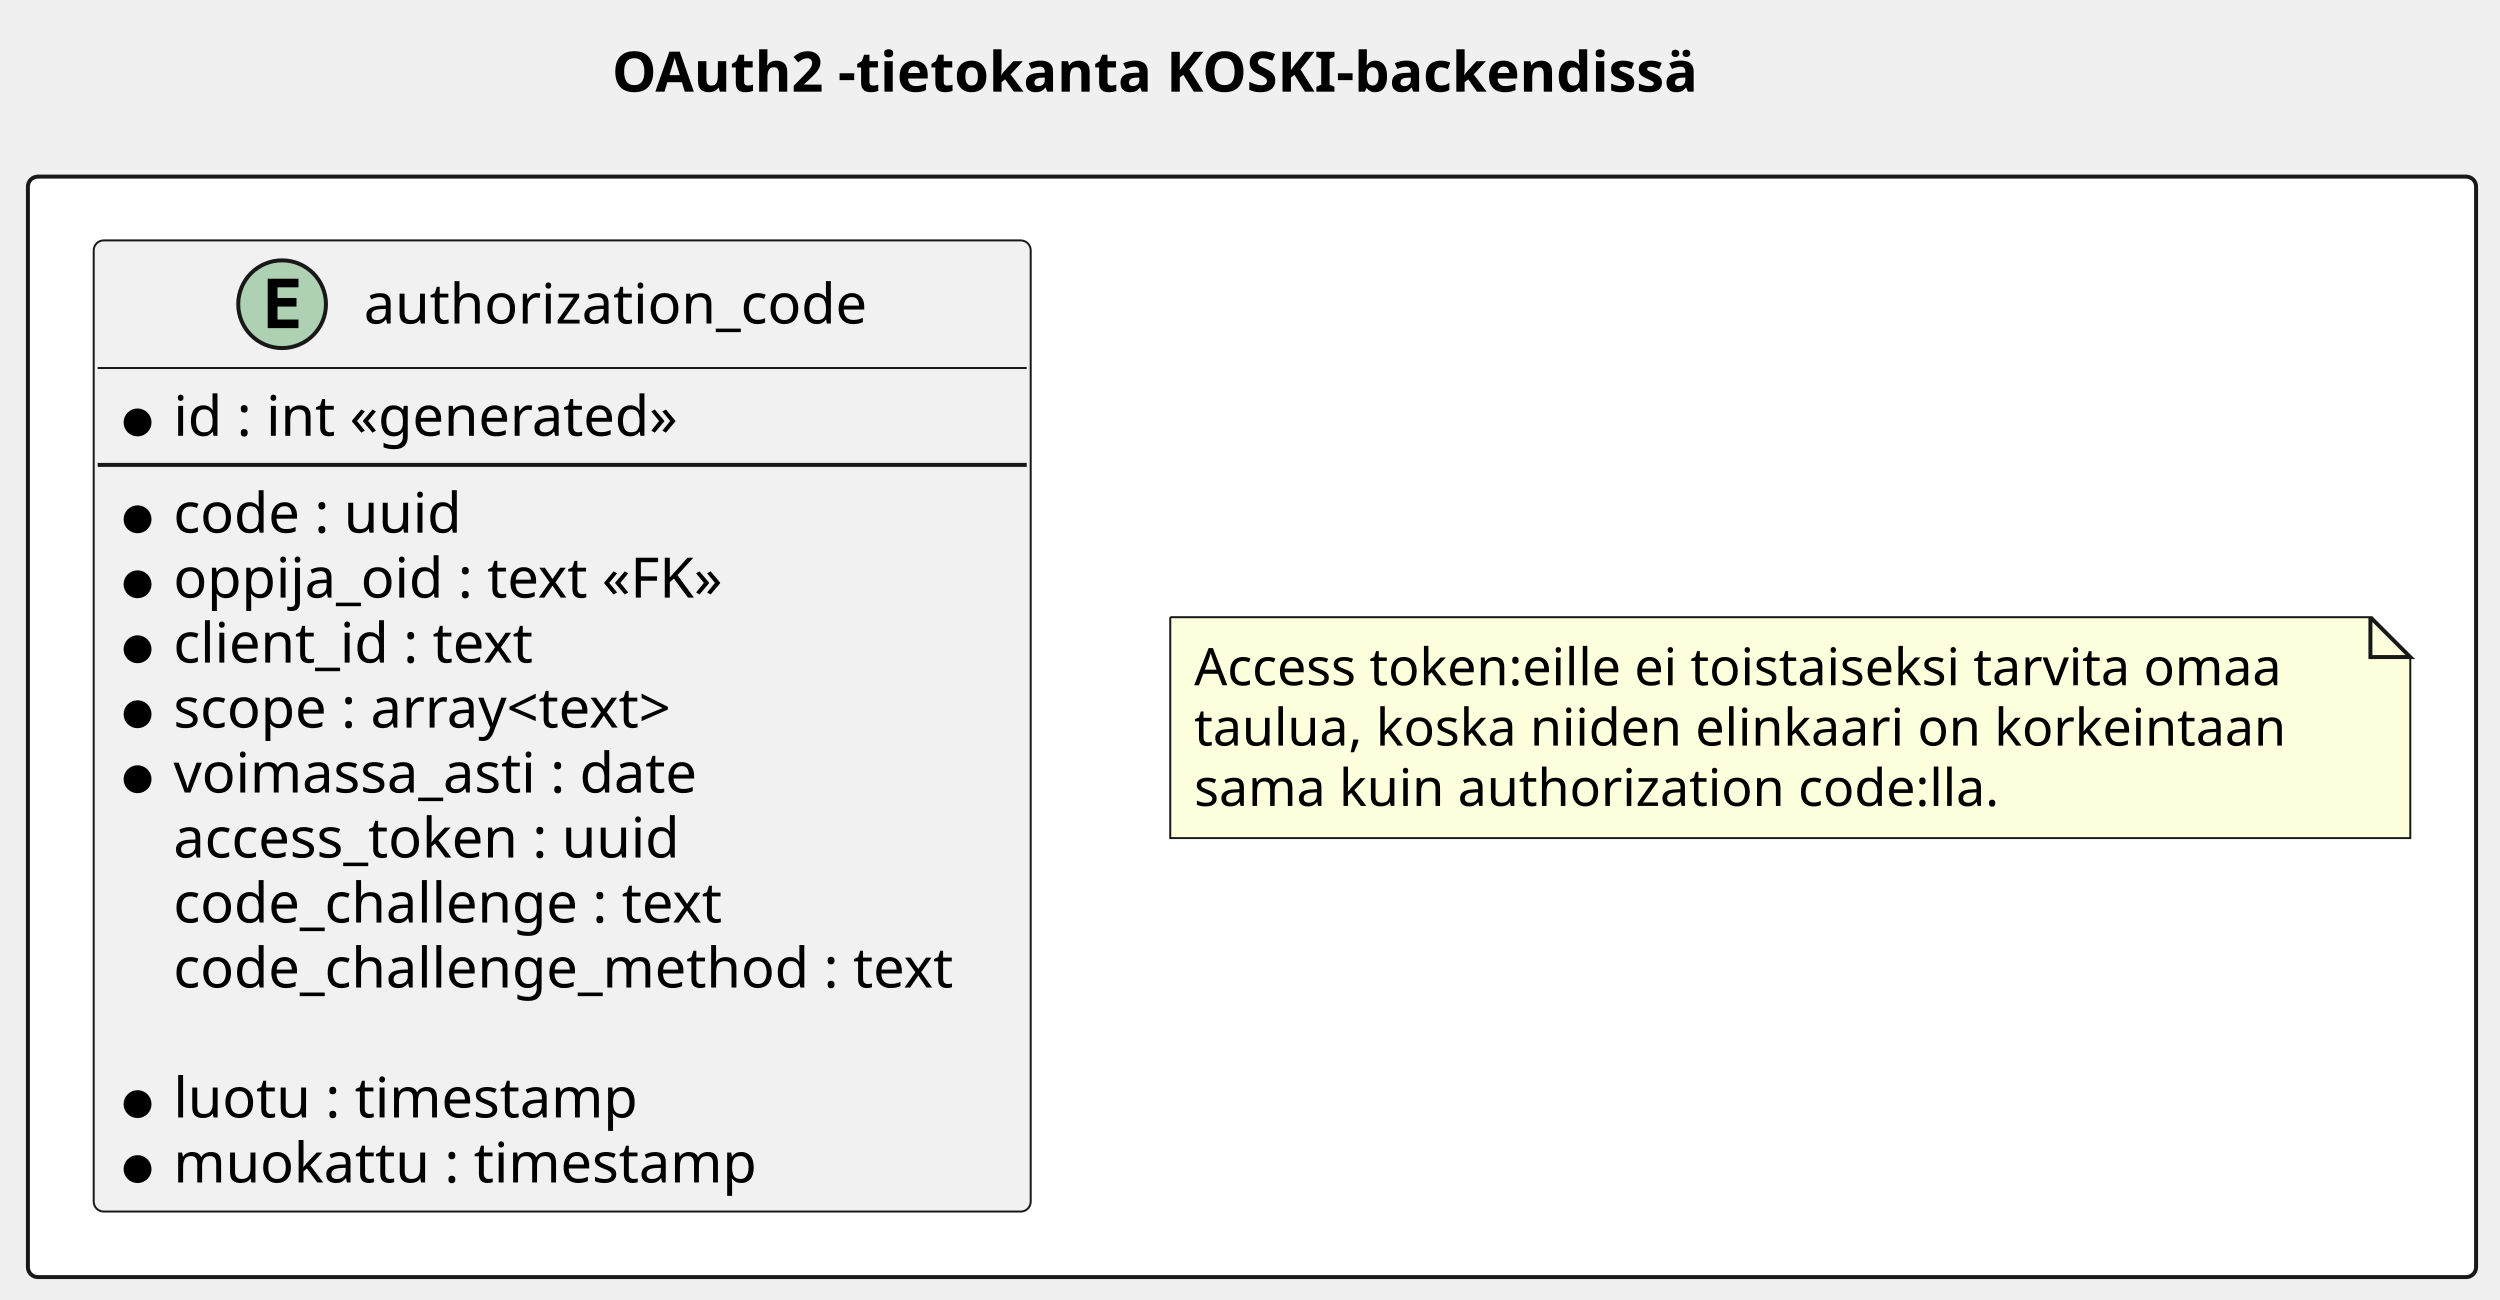
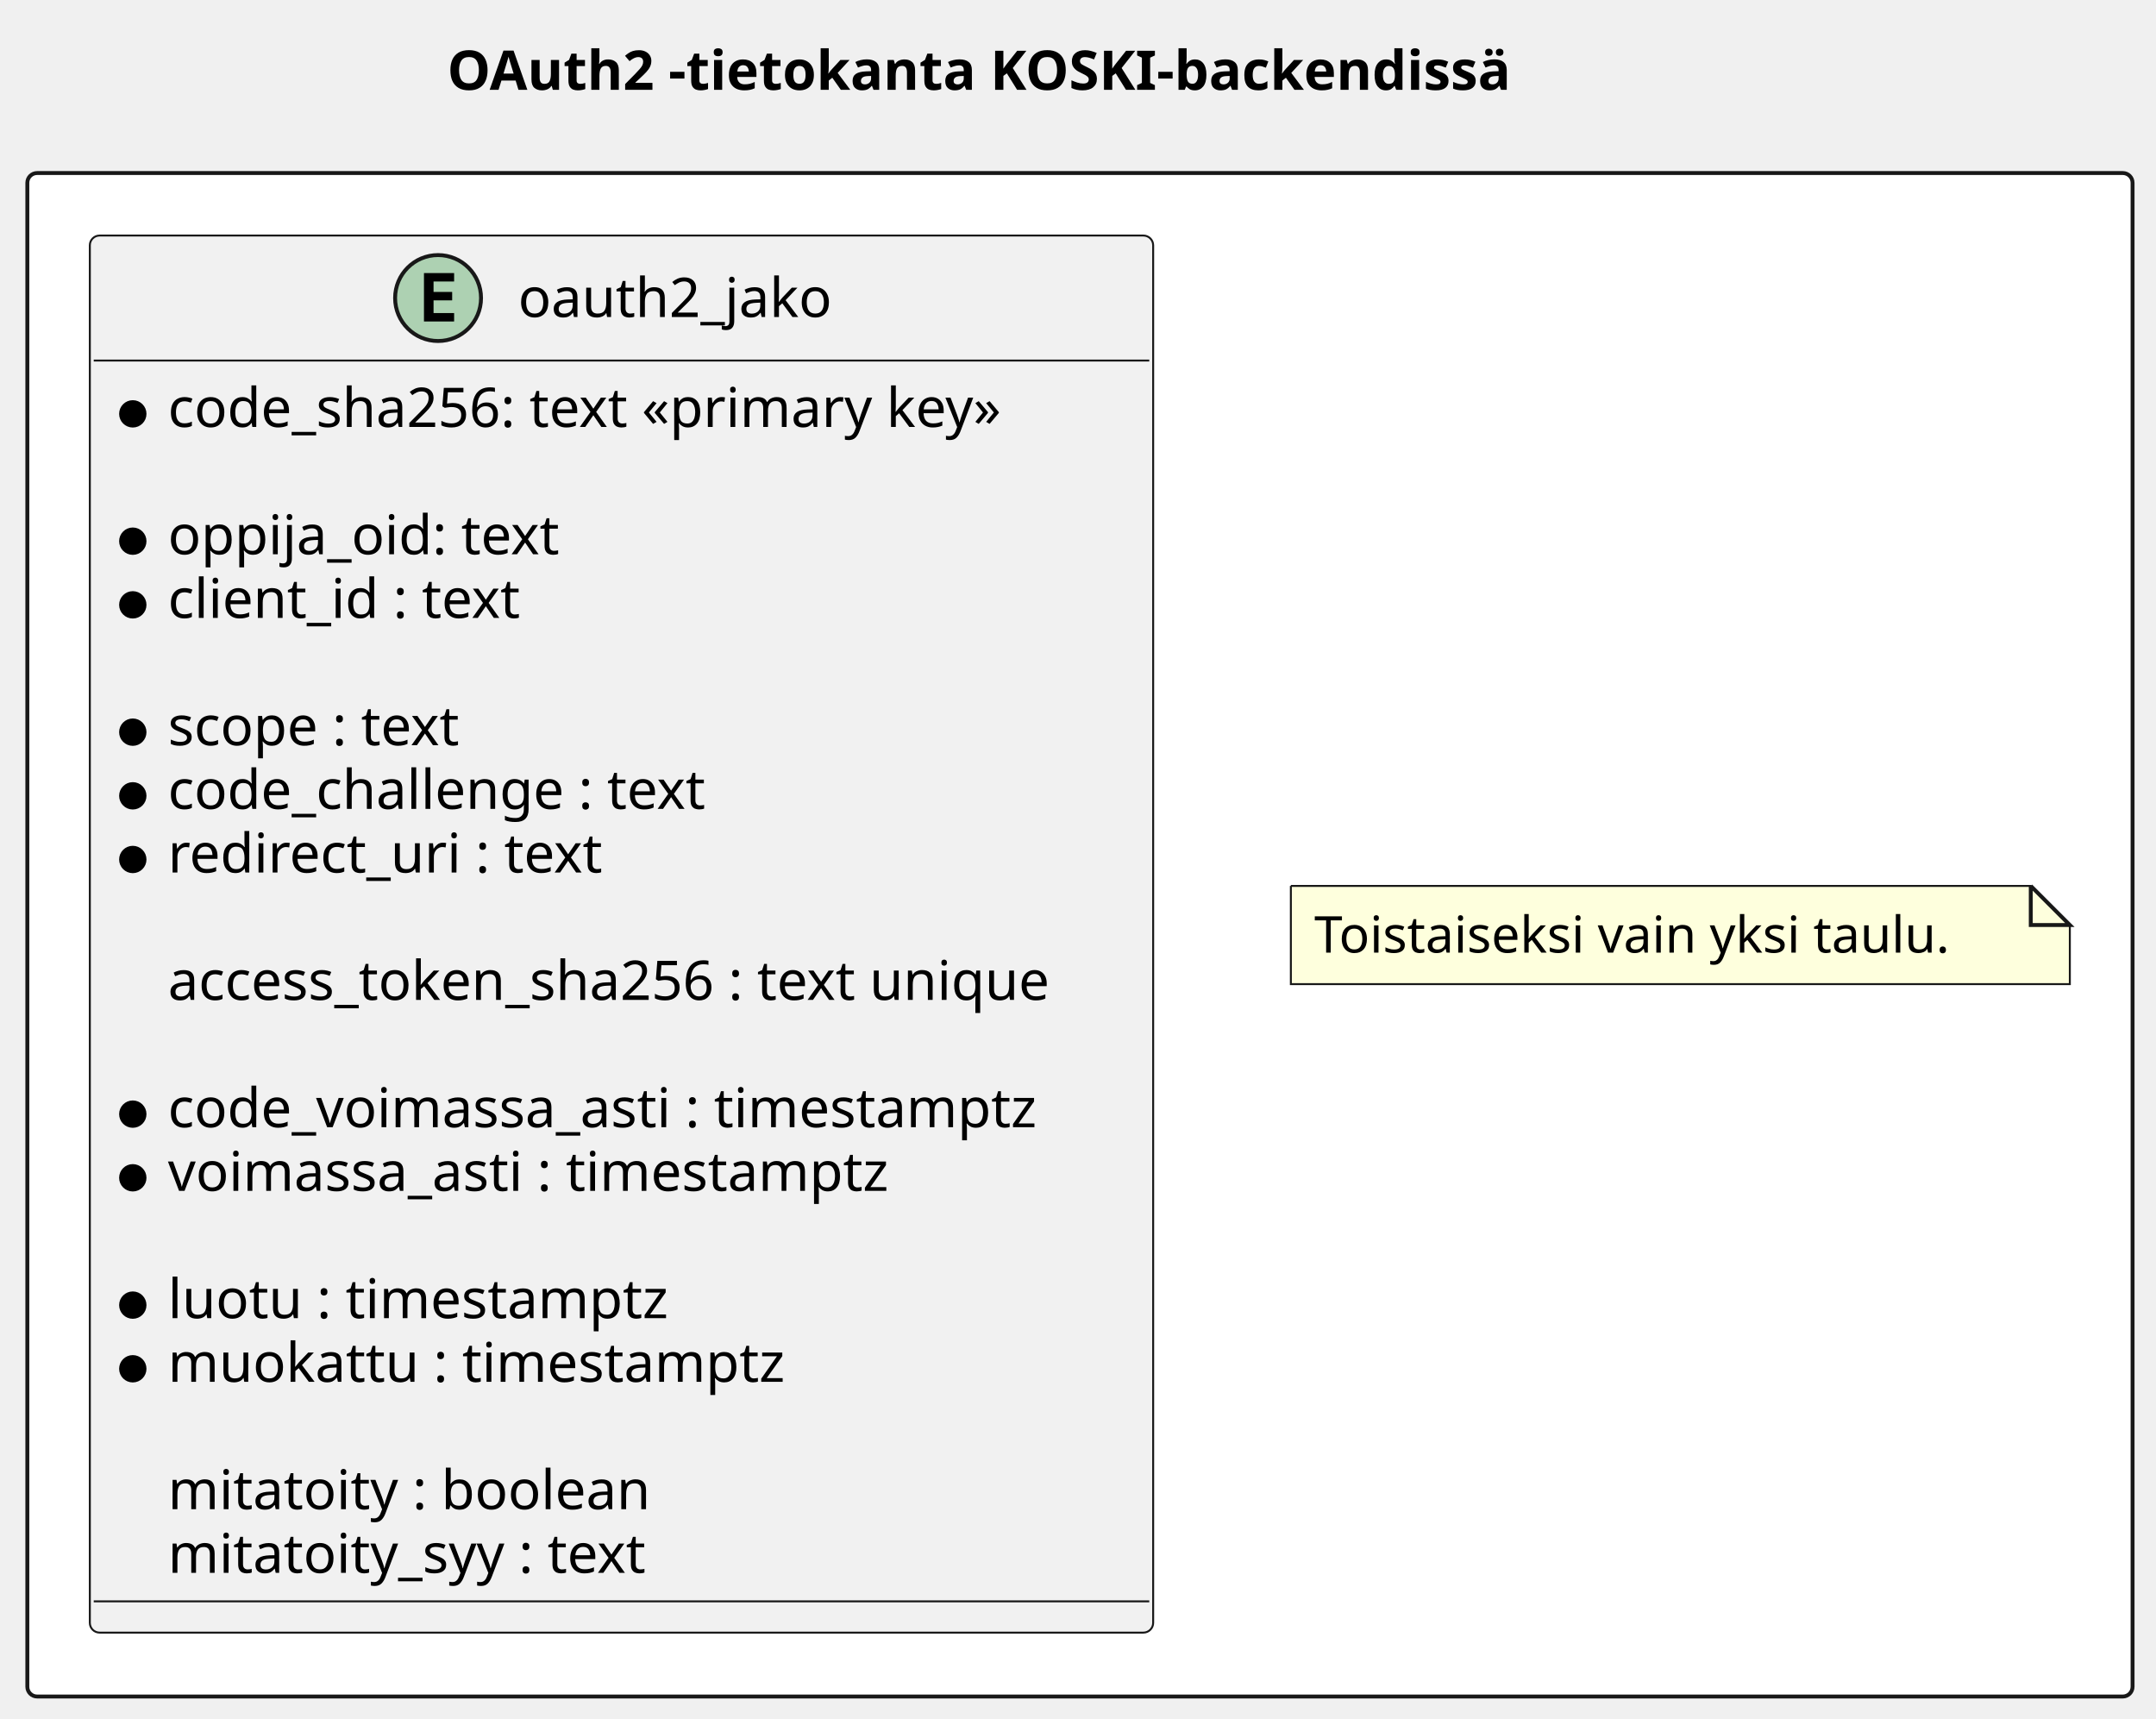
- <svg xmlns="http://www.w3.org/2000/svg" contentStyleType="text/css" height="326px" preserveAspectRatio="none" style="width:627px;height:326px;background:#FFFFFF;" version="1.1" viewBox="0 0 627 326" width="627px" zoomAndPan="magnify">
+ <svg xmlns="http://www.w3.org/2000/svg" contentStyleType="text/css" height="440px" preserveAspectRatio="none" style="width:552px;height:440px;background:#FFFFFF;" version="1.1" viewBox="0 0 552 440" width="552px" zoomAndPan="magnify">
  <defs />
  <g>
-     <text fill="#000000" font-family="sans-serif" font-size="14" font-weight="bold" lengthAdjust="spacing" textLength="306" x="153.5" y="22.995">OAuth2 -tietokanta KOSKI-backendissä</text>
+     <text fill="#000000" font-family="sans-serif" font-size="14" font-weight="bold" lengthAdjust="spacing" textLength="308.998" x="114.501" y="22.995">OAuth2 -tietokanta KOSKI-backendissä</text>
    <g id="cluster_##2">
-       <rect fill="#FFFFFF" height="276" rx="2.5" ry="2.5" style="stroke:#181818;stroke-width:1.0;" width="614" x="7" y="44.297" />
+       <rect fill="#FFFFFF" height="390" rx="2.5" ry="2.5" style="stroke:#181818;stroke-width:1.0;" width="539" x="7" y="44.297" />
    </g>
    <g id="elem_taulu">
-       <path d="M293.5,154.797 L293.5,210.195 L604.5,210.195 L604.5,164.797 L594.5,154.797 L293.5,154.797 " fill="#FEFFDD" style="stroke:#181818;stroke-width:0.5;" />
-       <path d="M594.5,154.797 L594.5,164.797 L604.5,164.797 L594.5,154.797 " fill="#FEFFDD" style="stroke:#181818;stroke-width:1.0;" />
-       <text fill="#000000" font-family="sans-serif" font-size="13" lengthAdjust="spacing" textLength="290" x="299.5" y="171.864">Access token:eille ei toistaiseksi tarvita omaa</text>
-       <text fill="#000000" font-family="sans-serif" font-size="13" lengthAdjust="spacing" textLength="283" x="299.5" y="186.997">taulua, koska niiden elinkaari on korkeintaan</text>
-       <text fill="#000000" font-family="sans-serif" font-size="13" lengthAdjust="spacing" textLength="211" x="299.5" y="202.129">sama kuin authorization code:lla.</text>
+       <path d="M330.5,226.797 L330.5,251.93 L529.939,251.93 L529.939,236.797 L519.939,226.797 L330.5,226.797 " fill="#FEFFDD" style="stroke:#181818;stroke-width:0.5;" />
+       <path d="M519.939,226.797 L519.939,236.797 L529.939,236.797 L519.939,226.797 " fill="#FEFFDD" style="stroke:#181818;stroke-width:1.0;" />
+       <text fill="#000000" font-family="sans-serif" font-size="13" lengthAdjust="spacing" textLength="178.439" x="336.5" y="243.864">Toistaiseksi vain yksi taulu.</text>
    </g>
    <g id="elem_auth">
-       <rect codeLine="11" fill="#F1F1F1" height="243.562" id="auth" rx="2.5" ry="2.5" style="stroke:#181818;stroke-width:0.5;" width="235" x="23.5" y="60.297" />
-       <ellipse cx="70.75" cy="76.297" fill="#ADD1B2" rx="11" ry="11" style="stroke:#181818;stroke-width:1.0;" />
-       <path d="M74.859,82.297 L67.141,82.297 L67.141,69.906 L74.859,69.906 L74.859,72.062 L69.594,72.062 L69.594,74.734 L74.359,74.734 L74.359,76.891 L69.594,76.891 L69.594,80.141 L74.859,80.141 L74.859,82.297 Z " fill="#000000" />
-       <text fill="#000000" font-family="sans-serif" font-size="14" lengthAdjust="spacing" textLength="132" x="91.25" y="81.144">authorization_code</text>
-       <line style="stroke:#181818;stroke-width:0.5;" x1="24.5" x2="257.5" y1="92.297" y2="92.297" />
-       <ellipse cx="34.5" cy="105.945" fill="#000000" rx="3" ry="3" style="stroke:#000000;stroke-width:1.0;" />
-       <text fill="#000000" font-family="sans-serif" font-size="14" lengthAdjust="spacing" textLength="136" x="43.5" y="109.292">id : int «generated»</text>
-       <line style="stroke:#181818;stroke-width:1.0;" x1="24.5" x2="257.5" y1="116.594" y2="116.594" />
-       <ellipse cx="34.5" cy="130.242" fill="#000000" rx="3" ry="3" style="stroke:#000000;stroke-width:1.0;" />
-       <text fill="#000000" font-family="sans-serif" font-size="14" lengthAdjust="spacing" textLength="78" x="43.5" y="133.589">code : uuid</text>
-       <ellipse cx="34.5" cy="146.539" fill="#000000" rx="3" ry="3" style="stroke:#000000;stroke-width:1.0;" />
-       <text fill="#000000" font-family="sans-serif" font-size="14" lengthAdjust="spacing" textLength="147" x="43.5" y="149.886">oppija_oid : text «FK»</text>
-       <ellipse cx="34.5" cy="162.836" fill="#000000" rx="3" ry="3" style="stroke:#000000;stroke-width:1.0;" />
-       <text fill="#000000" font-family="sans-serif" font-size="14" lengthAdjust="spacing" textLength="95" x="43.5" y="166.183">client_id : text</text>
-       <ellipse cx="34.5" cy="179.133" fill="#000000" rx="3" ry="3" style="stroke:#000000;stroke-width:1.0;" />
-       <text fill="#000000" font-family="sans-serif" font-size="14" lengthAdjust="spacing" textLength="139" x="43.5" y="182.48">scope : array&lt;text&gt;</text>
-       <ellipse cx="34.5" cy="195.43" fill="#000000" rx="3" ry="3" style="stroke:#000000;stroke-width:1.0;" />
-       <text fill="#000000" font-family="sans-serif" font-size="14" lengthAdjust="spacing" textLength="139" x="43.5" y="198.776">voimassa_asti : date</text>
-       <text fill="#000000" font-family="sans-serif" font-size="14" lengthAdjust="spacing" textLength="139" x="43.5" y="215.073">access_token : uuid</text>
-       <text fill="#000000" font-family="sans-serif" font-size="14" lengthAdjust="spacing" textLength="148" x="43.5" y="231.37">code_challenge : text</text>
-       <text fill="#000000" font-family="sans-serif" font-size="14" lengthAdjust="spacing" textLength="209" x="43.5" y="247.667">code_challenge_method : text</text>
-       <text fill="#000000" font-family="sans-serif" font-size="14" lengthAdjust="spacing" textLength="4" x="43.5" y="263.964"> </text>
-       <ellipse cx="34.5" cy="276.914" fill="#000000" rx="3" ry="3" style="stroke:#000000;stroke-width:1.0;" />
-       <text fill="#000000" font-family="sans-serif" font-size="14" lengthAdjust="spacing" textLength="121" x="43.5" y="280.261">luotu : timestamp</text>
-       <ellipse cx="34.5" cy="293.211" fill="#000000" rx="3" ry="3" style="stroke:#000000;stroke-width:1.0;" />
-       <text fill="#000000" font-family="sans-serif" font-size="14" lengthAdjust="spacing" textLength="152" x="43.5" y="296.558">muokattu : timestamp</text>
+       <rect codeLine="9" fill="#F1F1F1" height="357.641" id="auth" rx="2.5" ry="2.5" style="stroke:#181818;stroke-width:0.5;" width="272.244" x="23" y="60.297" />
+       <ellipse cx="112.158" cy="76.297" fill="#ADD1B2" rx="11" ry="11" style="stroke:#181818;stroke-width:1.0;" />
+       <path d="M116.267,82.297 L108.548,82.297 L108.548,69.906 L116.267,69.906 L116.267,72.062 L111.001,72.062 L111.001,74.734 L115.767,74.734 L115.767,76.891 L111.001,76.891 L111.001,80.141 L116.267,80.141 L116.267,82.297 Z " fill="#000000" />
+       <text fill="#000000" font-family="sans-serif" font-size="14" lengthAdjust="spacing" textLength="85.429" x="132.658" y="81.144">oauth2_jako</text>
+       <line style="stroke:#181818;stroke-width:0.5;" x1="24" x2="294.244" y1="92.297" y2="92.297" />
+       <ellipse cx="34" cy="105.945" fill="#000000" rx="3" ry="3" style="stroke:#000000;stroke-width:1.0;" />
+       <text fill="#000000" font-family="sans-serif" font-size="14" lengthAdjust="spacing" textLength="235.102" x="43" y="109.292">code_sha256: text «primary key»</text>
+       <text fill="#000000" font-family="sans-serif" font-size="14" lengthAdjust="spacing" textLength="4.45" x="43" y="125.589"> </text>
+       <ellipse cx="34" cy="138.539" fill="#000000" rx="3" ry="3" style="stroke:#000000;stroke-width:1.0;" />
+       <text fill="#000000" font-family="sans-serif" font-size="14" lengthAdjust="spacing" textLength="108.083" x="43" y="141.886">oppija_oid: text</text>
+       <ellipse cx="34" cy="154.836" fill="#000000" rx="3" ry="3" style="stroke:#000000;stroke-width:1.0;" />
+       <text fill="#000000" font-family="sans-serif" font-size="14" lengthAdjust="spacing" textLength="99.723" x="43" y="158.183">client_id : text</text>
+       <text fill="#000000" font-family="sans-serif" font-size="14" lengthAdjust="spacing" textLength="4.45" x="43" y="174.48"> </text>
+       <ellipse cx="34" cy="187.43" fill="#000000" rx="3" ry="3" style="stroke:#000000;stroke-width:1.0;" />
+       <text fill="#000000" font-family="sans-serif" font-size="14" lengthAdjust="spacing" textLength="82.551" x="43" y="190.776">scope : text</text>
+       <ellipse cx="34" cy="203.727" fill="#000000" rx="3" ry="3" style="stroke:#000000;stroke-width:1.0;" />
+       <text fill="#000000" font-family="sans-serif" font-size="14" lengthAdjust="spacing" textLength="150.172" x="43" y="207.073">code_challenge : text</text>
+       <ellipse cx="34" cy="220.023" fill="#000000" rx="3" ry="3" style="stroke:#000000;stroke-width:1.0;" />
+       <text fill="#000000" font-family="sans-serif" font-size="14" lengthAdjust="spacing" textLength="121.714" x="43" y="223.37">redirect_uri : text</text>
+       <text fill="#000000" font-family="sans-serif" font-size="14" lengthAdjust="spacing" textLength="4.45" x="43" y="239.667"> </text>
+       <text fill="#000000" font-family="sans-serif" font-size="14" lengthAdjust="spacing" textLength="246.244" x="43" y="255.964">access_token_sha256 : text unique</text>
+       <text fill="#000000" font-family="sans-serif" font-size="14" lengthAdjust="spacing" textLength="4.45" x="43" y="272.261"> </text>
+       <ellipse cx="34" cy="285.211" fill="#000000" rx="3" ry="3" style="stroke:#000000;stroke-width:1.0;" />
+       <text fill="#000000" font-family="sans-serif" font-size="14" lengthAdjust="spacing" textLength="241.11" x="43" y="288.558">code_voimassa_asti : timestamptz</text>
+       <ellipse cx="34" cy="301.508" fill="#000000" rx="3" ry="3" style="stroke:#000000;stroke-width:1.0;" />
+       <text fill="#000000" font-family="sans-serif" font-size="14" lengthAdjust="spacing" textLength="200.348" x="43" y="304.854">voimassa_asti : timestamptz</text>
+       <text fill="#000000" font-family="sans-serif" font-size="14" lengthAdjust="spacing" textLength="4.45" x="43" y="321.151"> </text>
+       <ellipse cx="34" cy="334.102" fill="#000000" rx="3" ry="3" style="stroke:#000000;stroke-width:1.0;" />
+       <text fill="#000000" font-family="sans-serif" font-size="14" lengthAdjust="spacing" textLength="137.662" x="43" y="337.448">luotu : timestamptz</text>
+       <ellipse cx="34" cy="350.398" fill="#000000" rx="3" ry="3" style="stroke:#000000;stroke-width:1.0;" />
+       <text fill="#000000" font-family="sans-serif" font-size="14" lengthAdjust="spacing" textLength="169.586" x="43" y="353.745">muokattu : timestamptz</text>
+       <text fill="#000000" font-family="sans-serif" font-size="14" lengthAdjust="spacing" textLength="4.45" x="43" y="370.042"> </text>
+       <text fill="#000000" font-family="sans-serif" font-size="14" lengthAdjust="spacing" textLength="132.904" x="43" y="386.339">mitatoity : boolean</text>
+       <text fill="#000000" font-family="sans-serif" font-size="14" lengthAdjust="spacing" textLength="135.673" x="43" y="402.636">mitatoity_syy : text</text>
+       <line style="stroke:#181818;stroke-width:0.5;" x1="24" x2="294.244" y1="409.938" y2="409.938" />
    </g>
  </g>
</svg>
